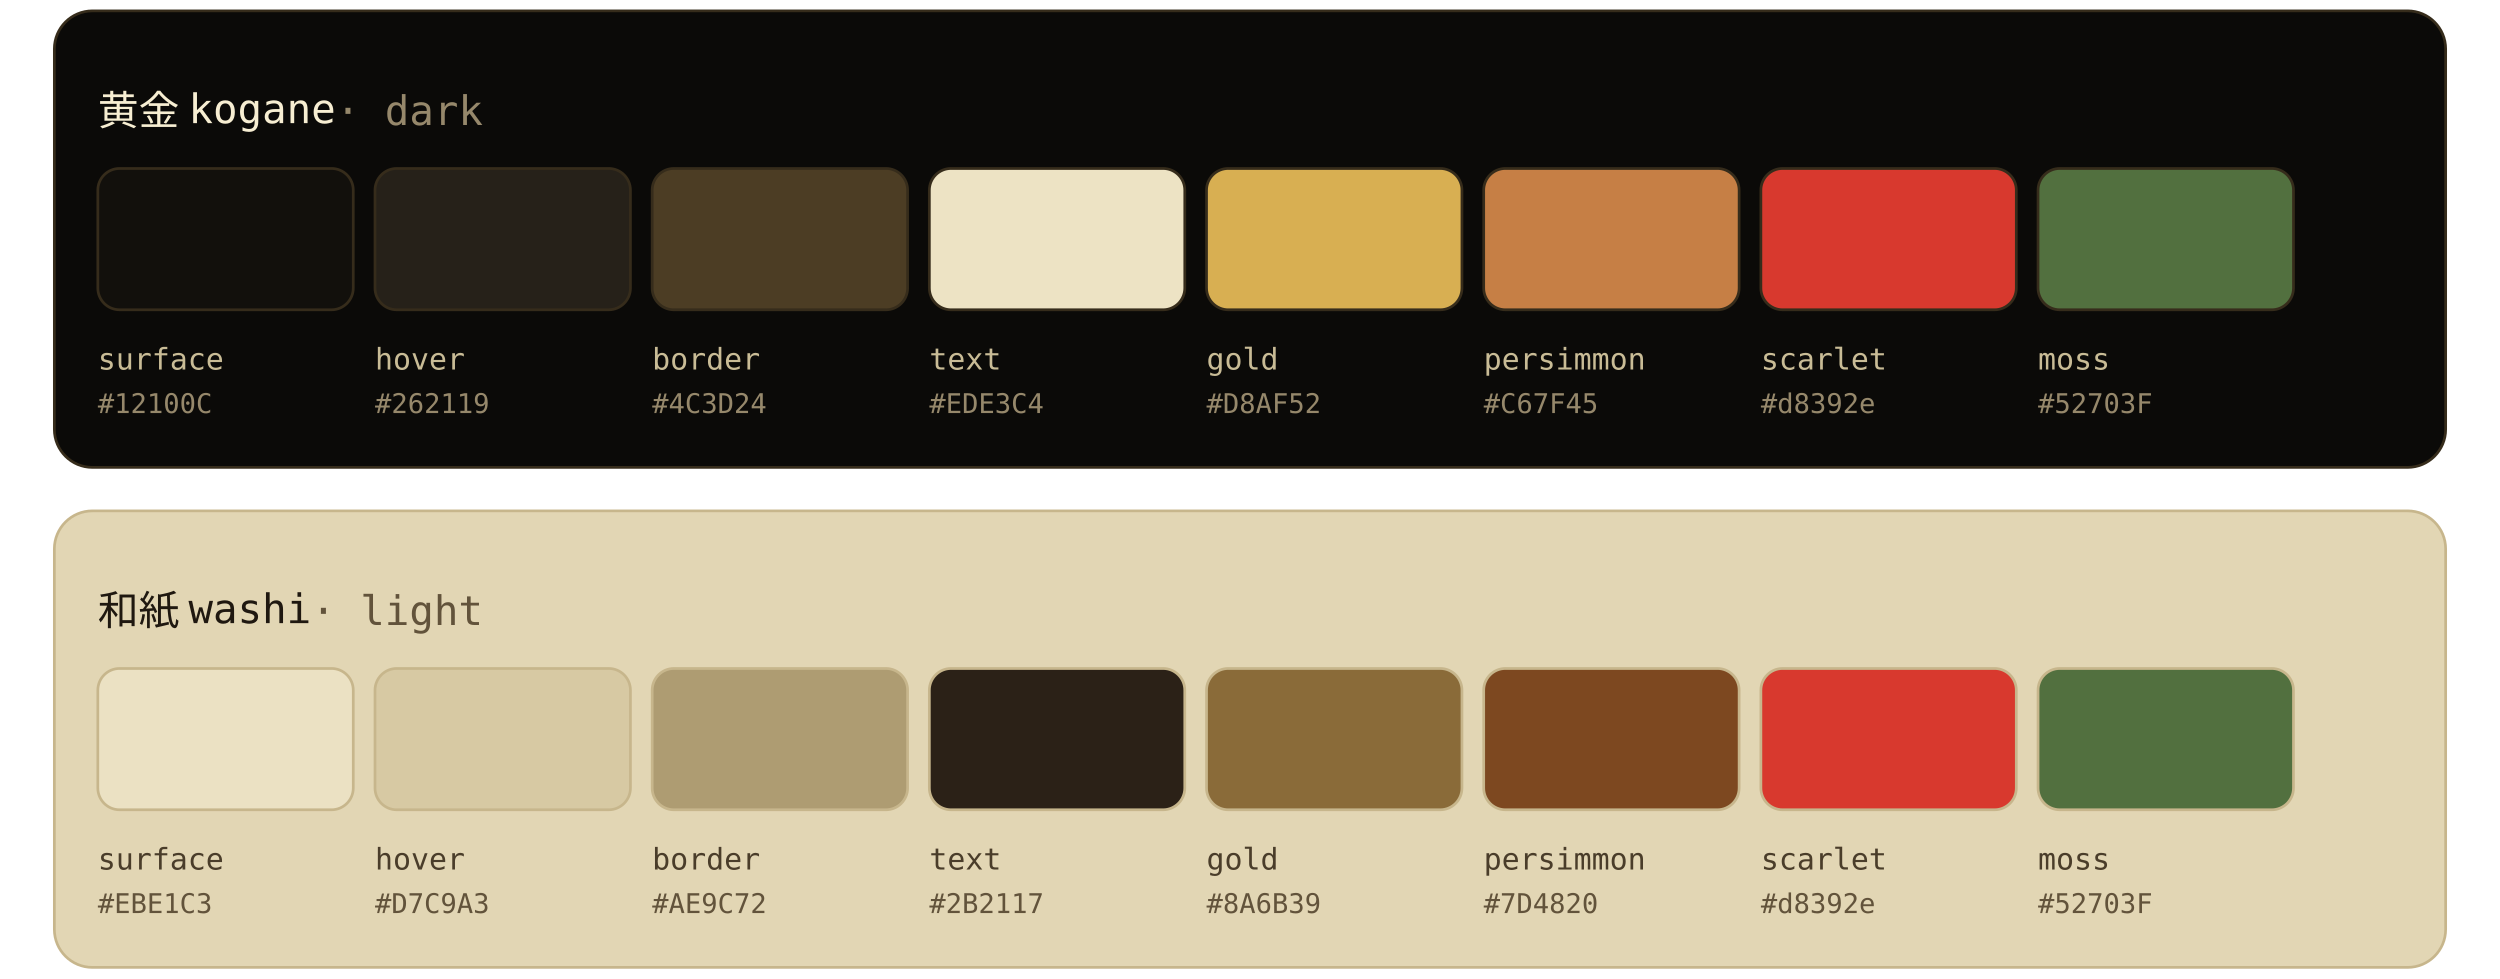
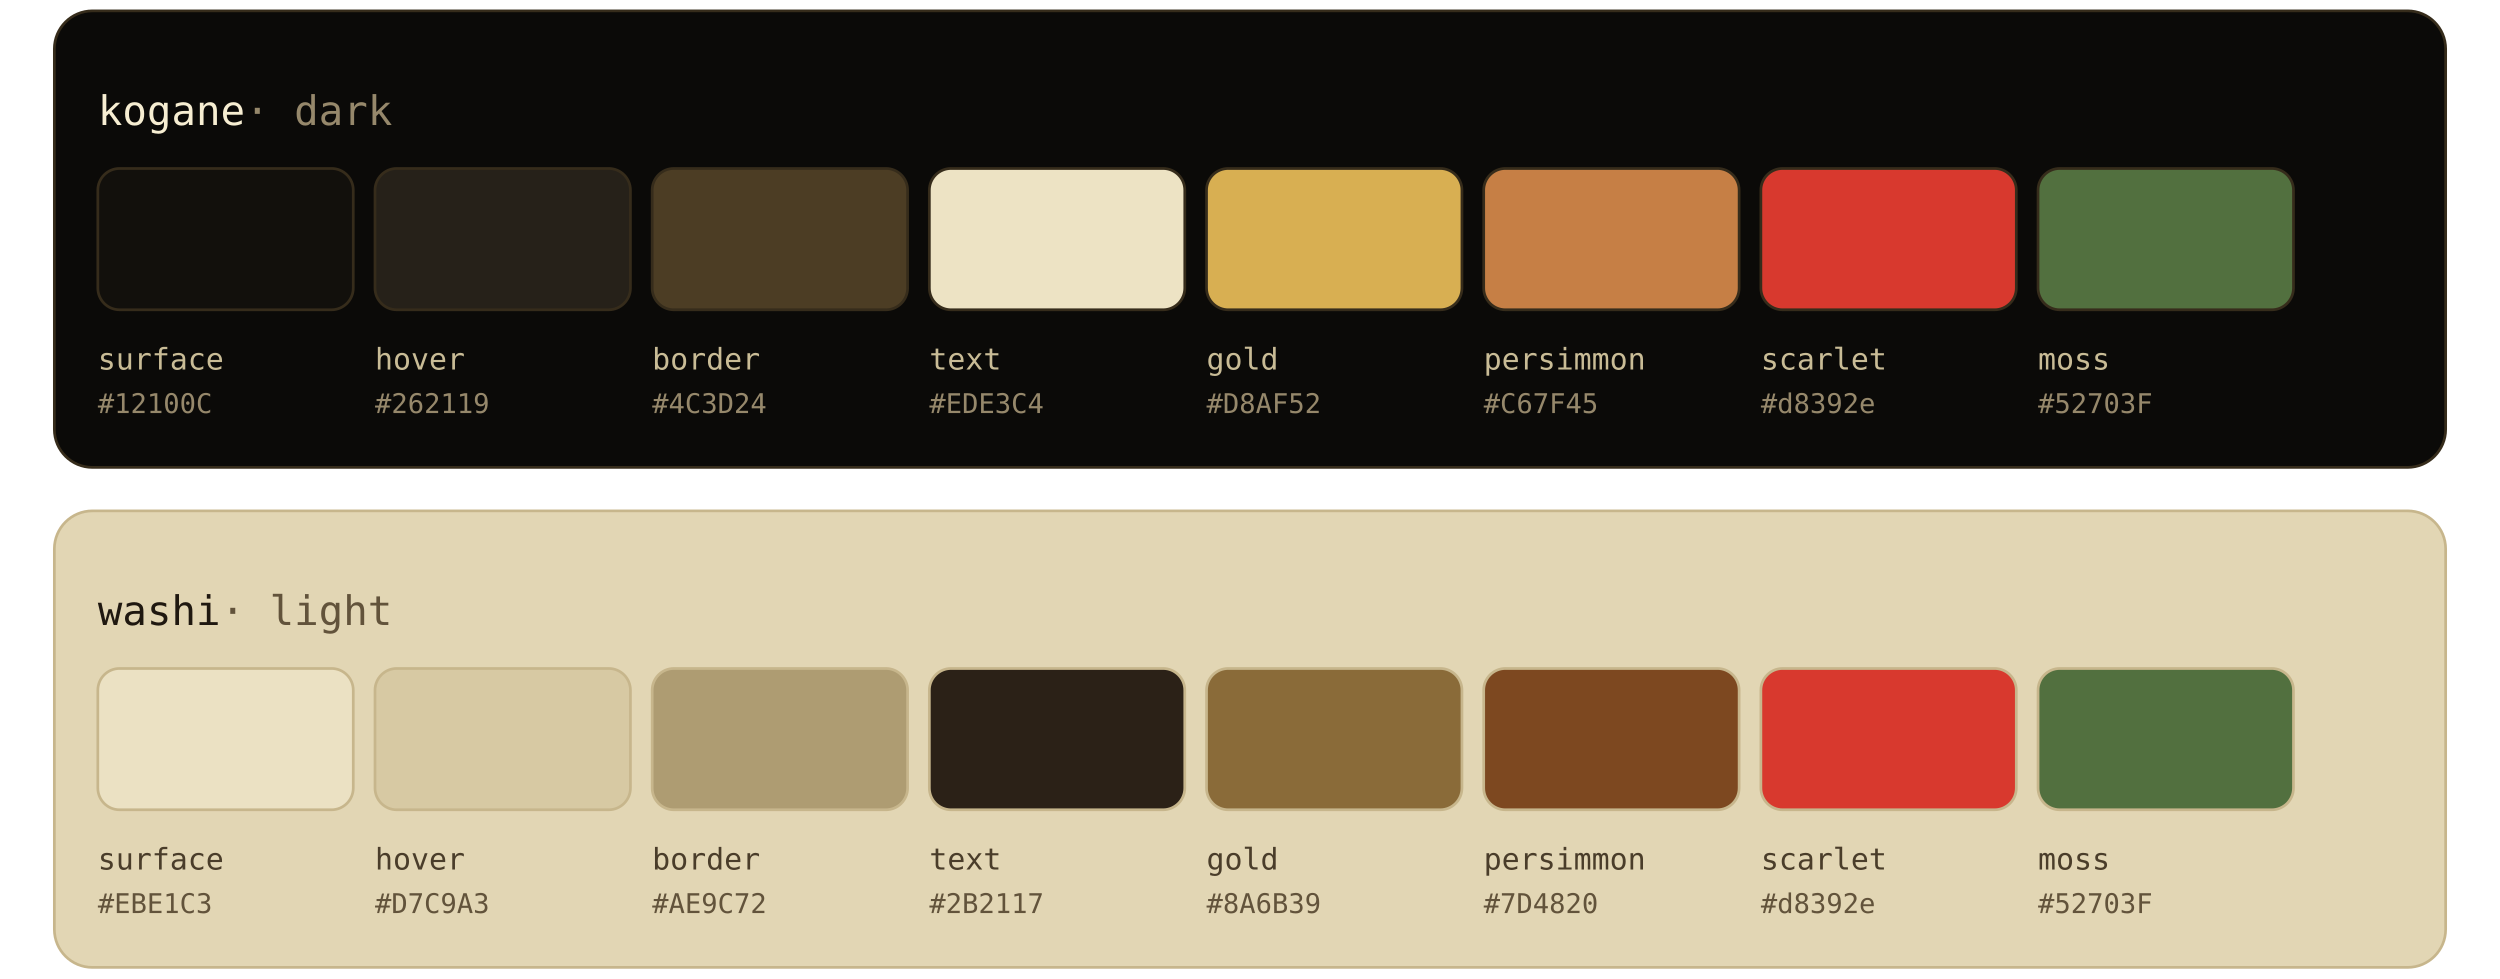
<svg xmlns="http://www.w3.org/2000/svg" viewBox="0 0 920 360" font-family="ui-monospace,SFMono-Regular,Menlo,Consolas,monospace" role="img" aria-label="yoshiki palette — kogane and washi">
  <rect x="20" y="4" width="880" height="168" rx="14" fill="#0B0A08" stroke="#362C1B" />
-   <text x="36" y="46" font-size="15" fill="#F7EED2">黄金 kogane<tspan fill="#96886B"> · dark</tspan>
+   <text x="36" y="46" font-size="15" fill="#F7EED2">kogane<tspan fill="#96886B"> · dark</tspan>
  </text>
  <rect x="36" y="62" width="94" height="52" rx="8" fill="#12100C" stroke="#362C1B" />
  <text x="36" y="136" font-size="11" fill="#C9BC96">surface</text>
  <text x="36" y="152" font-size="10" fill="#96886B">#12100C</text>
  <rect x="138" y="62" width="94" height="52" rx="8" fill="#262119" stroke="#362C1B" />
  <text x="138" y="136" font-size="11" fill="#C9BC96">hover</text>
  <text x="138" y="152" font-size="10" fill="#96886B">#262119</text>
  <rect x="240" y="62" width="94" height="52" rx="8" fill="#4C3D24" stroke="#362C1B" />
  <text x="240" y="136" font-size="11" fill="#C9BC96">border</text>
  <text x="240" y="152" font-size="10" fill="#96886B">#4C3D24</text>
  <rect x="342" y="62" width="94" height="52" rx="8" fill="#EDE3C4" stroke="#362C1B" />
  <text x="342" y="136" font-size="11" fill="#C9BC96">text</text>
  <text x="342" y="152" font-size="10" fill="#96886B">#EDE3C4</text>
  <rect x="444" y="62" width="94" height="52" rx="8" fill="#D8AF52" stroke="#362C1B" />
  <text x="444" y="136" font-size="11" fill="#C9BC96">gold</text>
  <text x="444" y="152" font-size="10" fill="#96886B">#D8AF52</text>
  <rect x="546" y="62" width="94" height="52" rx="8" fill="#C67F45" stroke="#362C1B" />
  <text x="546" y="136" font-size="11" fill="#C9BC96">persimmon</text>
  <text x="546" y="152" font-size="10" fill="#96886B">#C67F45</text>
  <rect x="648" y="62" width="94" height="52" rx="8" fill="#d8392e" stroke="#362C1B" />
  <text x="648" y="136" font-size="11" fill="#C9BC96">scarlet</text>
  <text x="648" y="152" font-size="10" fill="#96886B">#d8392e</text>
  <rect x="750" y="62" width="94" height="52" rx="8" fill="#52703F" stroke="#362C1B" />
  <text x="750" y="136" font-size="11" fill="#C9BC96">moss</text>
  <text x="750" y="152" font-size="10" fill="#96886B">#52703F</text>
  <rect x="20" y="188" width="880" height="168" rx="14" fill="#E2D6B4" stroke="#C7B68C" />
-   <text x="36" y="230" font-size="15" fill="#1F1810">和紙 washi<tspan fill="#62533B"> · light</tspan>
+   <text x="36" y="230" font-size="15" fill="#1F1810">washi<tspan fill="#62533B"> · light</tspan>
  </text>
  <rect x="36" y="246" width="94" height="52" rx="8" fill="#EBE1C3" stroke="#C7B68C" />
  <text x="36" y="320" font-size="11" fill="#4A3D2A">surface</text>
  <text x="36" y="336" font-size="10" fill="#62533B">#EBE1C3</text>
  <rect x="138" y="246" width="94" height="52" rx="8" fill="#D7C9A3" stroke="#C7B68C" />
  <text x="138" y="320" font-size="11" fill="#4A3D2A">hover</text>
  <text x="138" y="336" font-size="10" fill="#62533B">#D7C9A3</text>
  <rect x="240" y="246" width="94" height="52" rx="8" fill="#AE9C72" stroke="#C7B68C" />
  <text x="240" y="320" font-size="11" fill="#4A3D2A">border</text>
  <text x="240" y="336" font-size="10" fill="#62533B">#AE9C72</text>
  <rect x="342" y="246" width="94" height="52" rx="8" fill="#2B2117" stroke="#C7B68C" />
  <text x="342" y="320" font-size="11" fill="#4A3D2A">text</text>
  <text x="342" y="336" font-size="10" fill="#62533B">#2B2117</text>
  <rect x="444" y="246" width="94" height="52" rx="8" fill="#8A6B39" stroke="#C7B68C" />
  <text x="444" y="320" font-size="11" fill="#4A3D2A">gold</text>
  <text x="444" y="336" font-size="10" fill="#62533B">#8A6B39</text>
  <rect x="546" y="246" width="94" height="52" rx="8" fill="#7D4820" stroke="#C7B68C" />
  <text x="546" y="320" font-size="11" fill="#4A3D2A">persimmon</text>
  <text x="546" y="336" font-size="10" fill="#62533B">#7D4820</text>
  <rect x="648" y="246" width="94" height="52" rx="8" fill="#d8392e" stroke="#C7B68C" />
  <text x="648" y="320" font-size="11" fill="#4A3D2A">scarlet</text>
  <text x="648" y="336" font-size="10" fill="#62533B">#d8392e</text>
  <rect x="750" y="246" width="94" height="52" rx="8" fill="#52703F" stroke="#C7B68C" />
  <text x="750" y="320" font-size="11" fill="#4A3D2A">moss</text>
  <text x="750" y="336" font-size="10" fill="#62533B">#52703F</text>
</svg>
